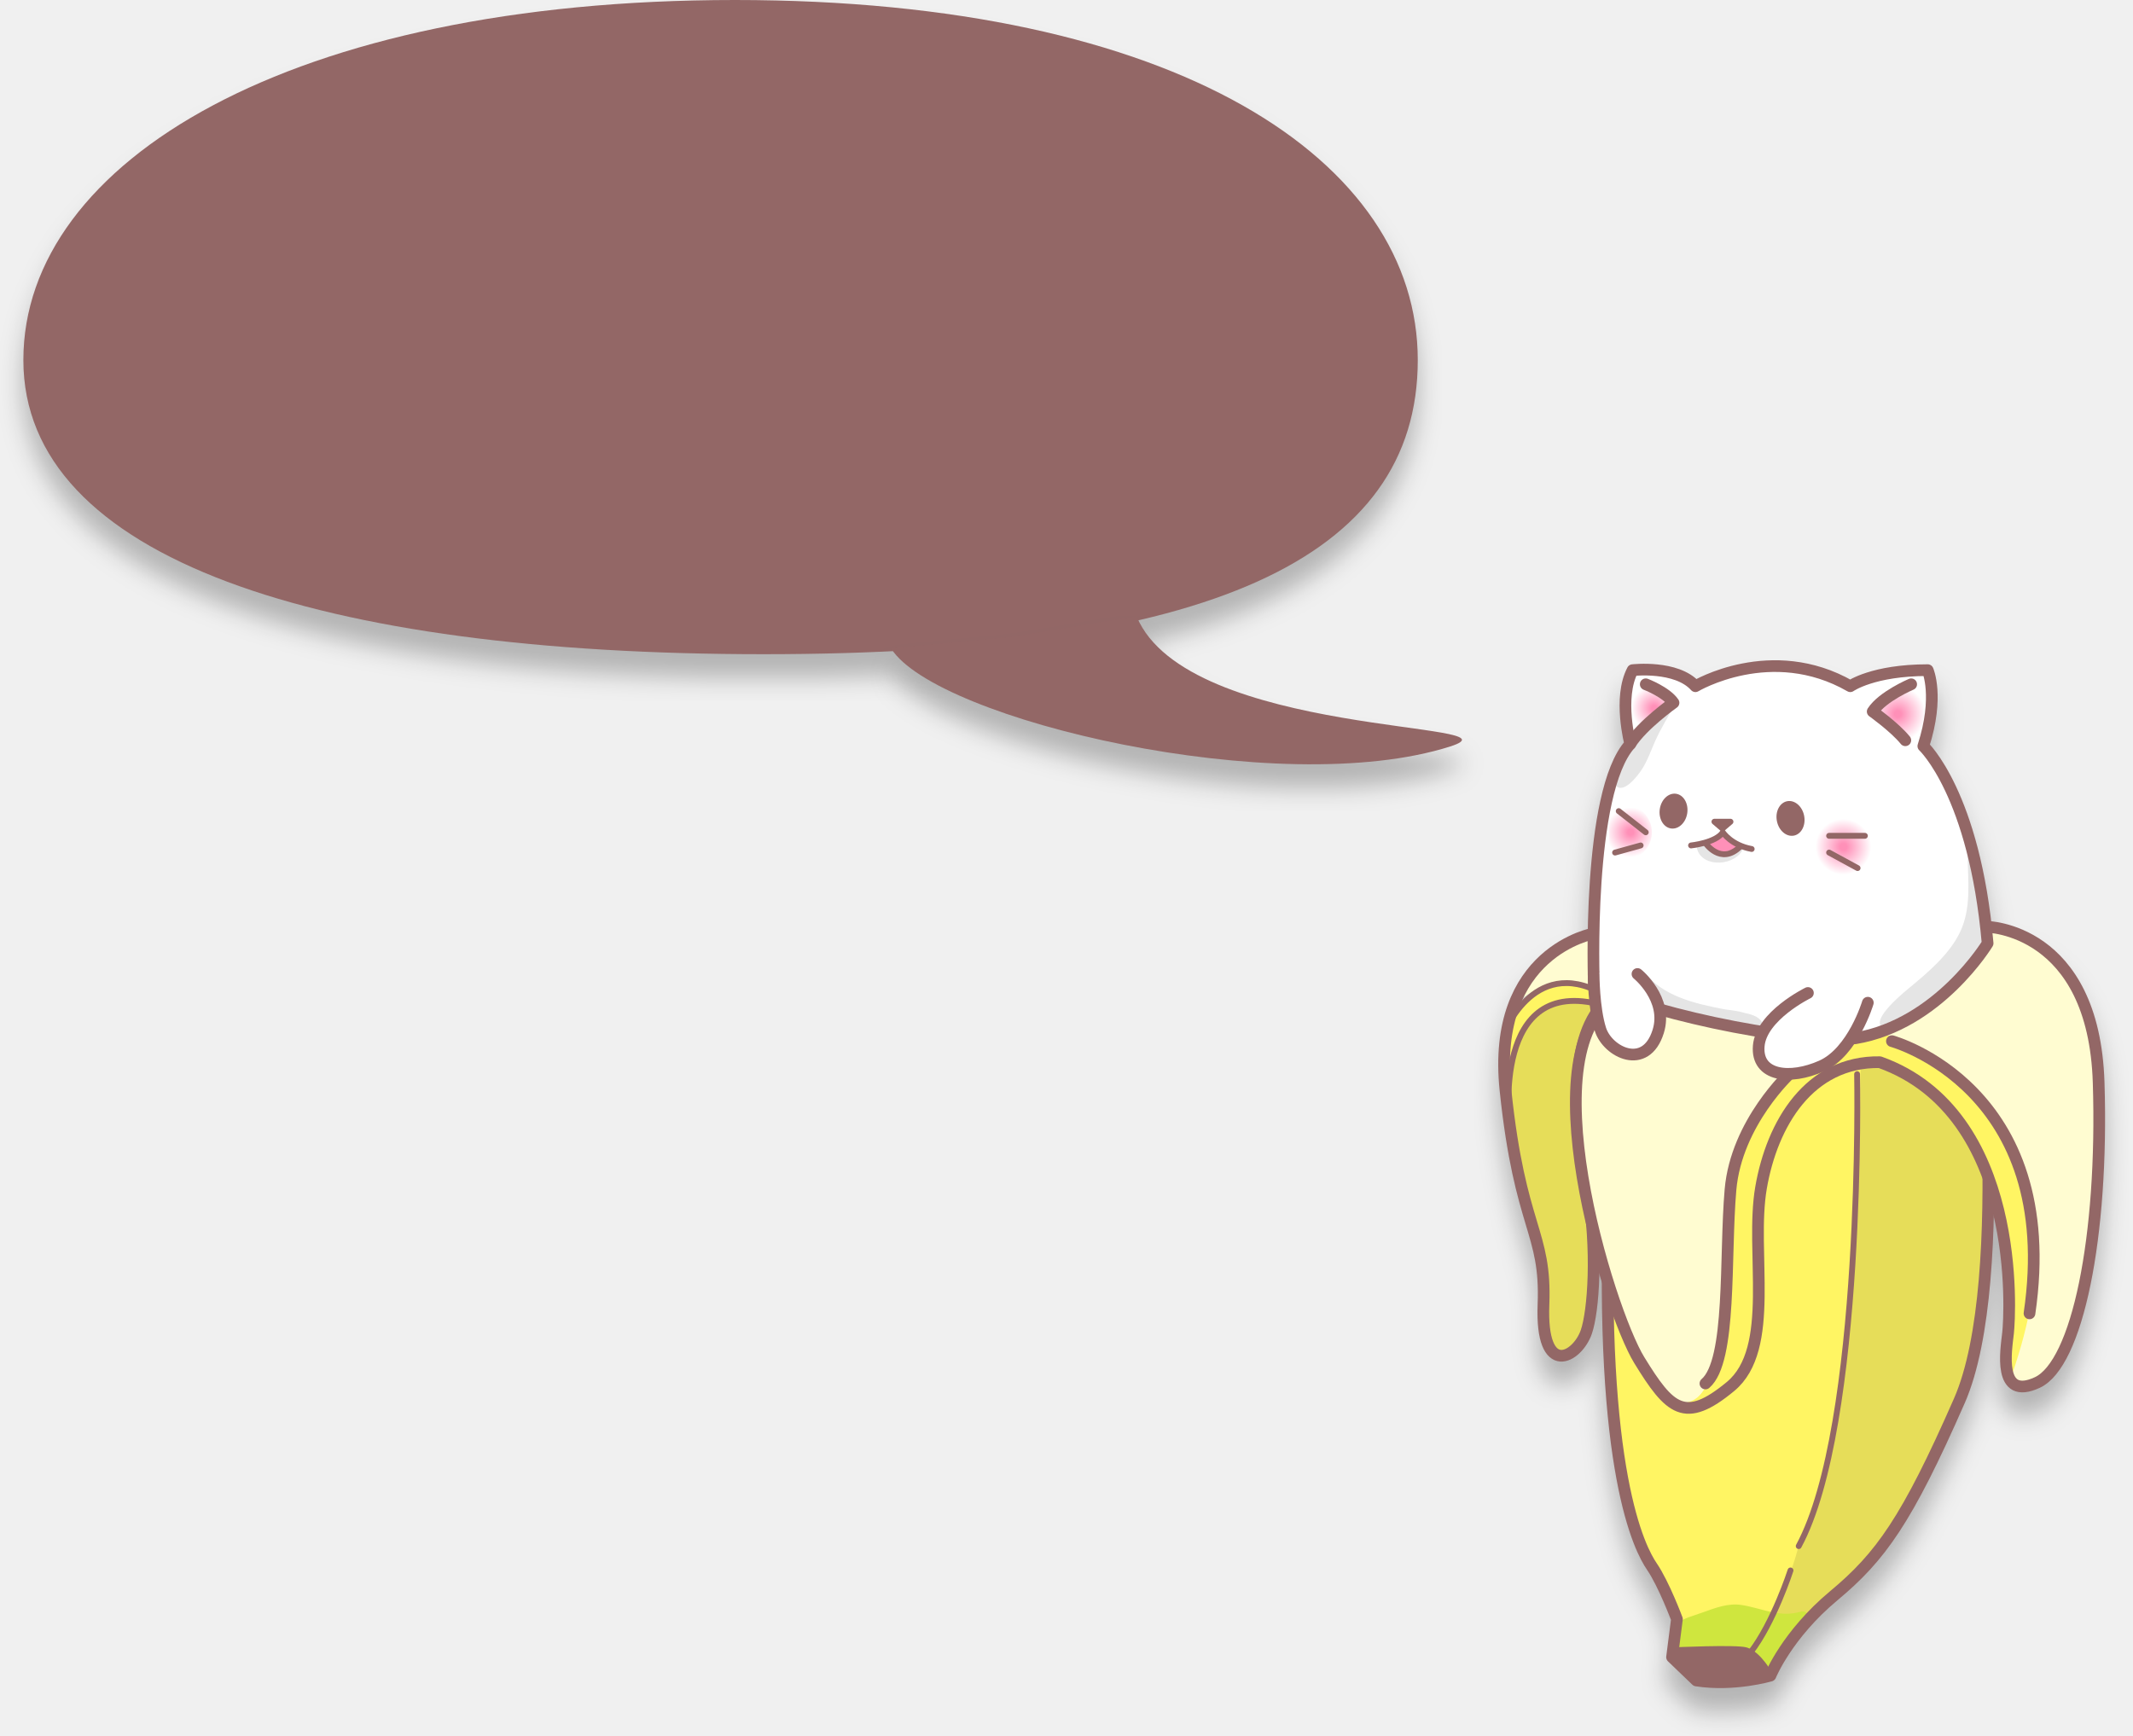
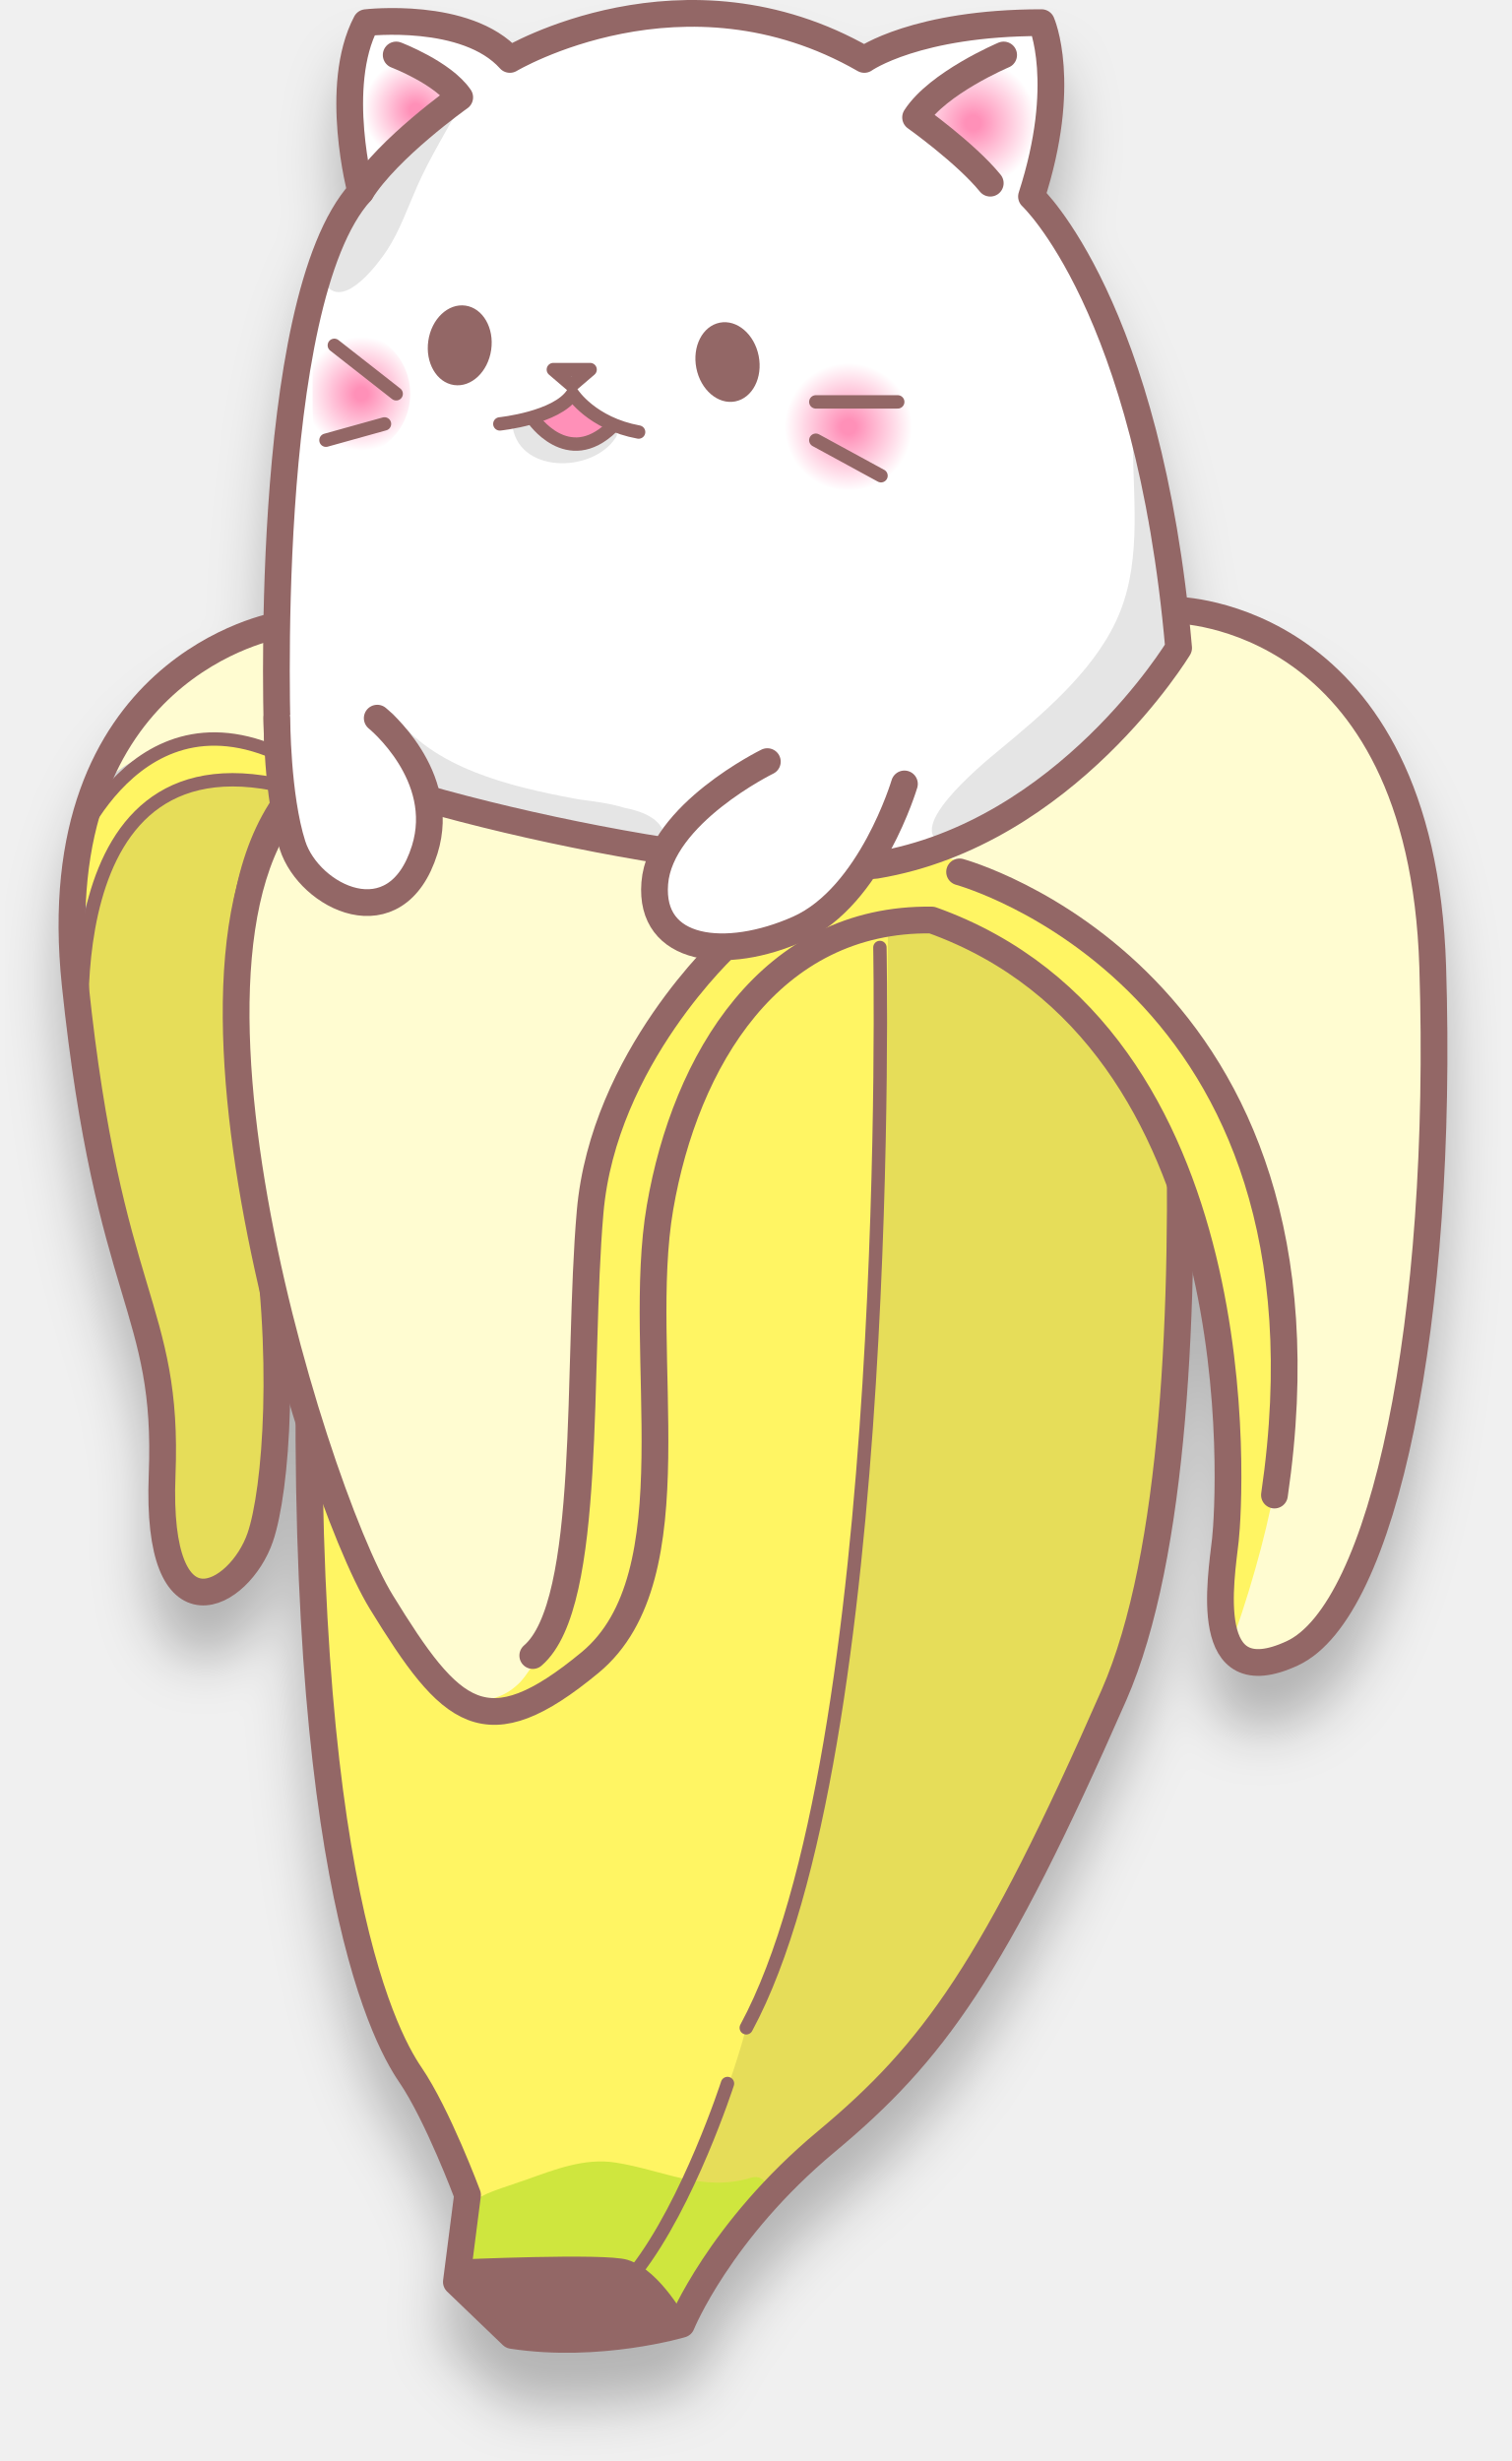
- <svg xmlns="http://www.w3.org/2000/svg" width="365" height="297" viewBox="0 0 365 297" fill="none">
+ <svg xmlns="http://www.w3.org/2000/svg" width="113" height="184" viewBox="0 0 113 184" fill="none">
  <g filter="url(#filter0_d)">
-     <path d="M242.608 61.623C242.608 95.656 206.59 111.962 130.668 111.962C54.746 111.962 4 95.656 4 61.623C4 27.589 49.836 0 125.759 0C201.681 0 242.608 27.589 242.608 61.623Z" fill="#936766" />
-   </g>
-   <g filter="url(#filter1_d)">
-     <path d="M248.184 127.747C219.013 137.079 160.151 123.199 152.5 111L173.5 109L194.5 105.5C203.172 126.318 261.586 123.459 248.184 127.747Z" fill="#936766" />
-   </g>
-   <g filter="url(#filter2_d)">
-     <path d="M317.497 177.694C317.497 177.694 320.455 255.819 298.135 283.446L302.955 286.777C302.955 286.777 306.143 278.168 313.788 273.11C324.622 265.944 333.663 241.798 333.663 241.798C333.663 241.798 342.711 227.605 340.5 192.274C338.719 169.767 338.097 164.29 338.097 164.29C338.097 164.29 332.545 173.739 317.497 177.694Z" fill="#E6DD59" />
-     <path d="M280.747 171.3C280.747 171.3 299.991 178.437 318.39 177.525C318.39 177.525 319.137 243.608 307.796 264.61C307.796 264.61 304.315 278.112 298.135 283.446L286.122 283.611L286.955 277.111C286.955 277.111 280.281 265.428 278.559 257.461C276.837 249.494 270.372 194.82 280.747 171.3Z" fill="#FFF563" />
-     <path d="M308.19 275.813C304.501 276.93 301.596 275.247 298.025 274.688C295.71 274.325 293.496 275.201 291.358 275.964C289.465 276.639 288.127 276.945 287.3 277.705C286.895 277.802 286.522 278.098 286.456 278.611C286.409 278.974 286.383 279.326 286.372 279.672C286.298 280.165 286.268 280.741 286.29 281.444C286.303 281.861 286.53 282.129 286.819 282.276C287.227 283.163 287.932 283.897 289.093 284.392C290.231 284.877 291.593 284.777 292.792 284.772C295.445 284.762 297.595 285.439 300.037 286.412C305.411 288.554 305.797 279.466 308.961 277.641C309.937 277.078 309.285 275.482 308.19 275.813Z" fill="#CFE63E" />
-     <path d="M338.096 164.291C338.096 164.291 344.481 218.795 335.282 239.749C326.282 260.249 321.789 266.444 313.789 273.111C305.789 279.778 302.956 286.778 302.956 286.778C302.956 286.778 296.786 288.611 290.288 287.611L286.123 283.611L286.956 277.111C286.956 277.111 284.723 271.111 282.673 268.111C280.623 265.111 273.622 251.921 275.372 204.432C276.622 176.866 281.955 169.944 281.955 169.944C281.955 169.944 308.955 187.777 338.096 164.291Z" stroke="#936766" stroke-width="2" stroke-miterlimit="10" stroke-linecap="round" stroke-linejoin="round" />
-     <path d="M286.272 282.439C286.272 282.439 297.205 281.944 298.789 282.443C301.02 283.146 302.956 286.777 302.956 286.777L291.139 287.909L286.272 282.439Z" fill="#936766" stroke="#936766" stroke-miterlimit="10" stroke-linecap="round" stroke-linejoin="round" />
-     <path d="M317.789 183.838C317.789 183.838 318.971 243.944 307.797 264.611" stroke="#936766" stroke-miterlimit="10" stroke-linecap="round" stroke-linejoin="round" />
-     <path d="M306.393 268.777C306.393 268.777 303.504 277.72 299.552 282.799" stroke="#936766" stroke-miterlimit="10" stroke-linecap="round" stroke-linejoin="round" />
-     <path d="M272.798 172.559L273.267 173.59C273.267 173.59 267.973 178.822 270.881 198.383C273.789 217.944 272.622 232.286 268.122 232.032C263.622 231.778 264.144 223.585 264.151 222.266C264.158 220.947 262.001 212.07 260.22 202.627C258.439 193.184 255.717 179.342 263.361 173.192C268.923 168.717 272.798 172.559 272.798 172.559Z" fill="#E6DD59" />
-     <path d="M257.379 185.279L258.254 174.597C258.254 174.597 264.473 164.12 272.797 169.367L273.004 171.732C273.005 171.732 259.97 167.945 257.379 185.279Z" fill="#FFF563" />
-     <path d="M258.866 172.559C258.866 172.559 263.73 161.079 272.759 159.761L272.798 169.366C272.798 169.366 263.777 166.174 258.866 172.559Z" fill="#FFFCD1" />
-     <path d="M272.759 159.761C272.759 159.761 255.122 162.778 257.622 186.611C260.122 210.444 264.622 210.611 264.122 223.278C263.622 235.945 269.928 232.382 271.455 227.945C272.66 224.445 273.455 214.112 271.622 203.112C269.789 192.112 267.788 177.444 275.372 170.777L272.759 159.761Z" stroke="#936766" stroke-width="2" stroke-miterlimit="10" stroke-linecap="round" stroke-linejoin="round" />
-     <path d="M258.31 192.275C258.31 192.275 255.182 166.753 274.152 172.015" stroke="#936766" stroke-miterlimit="10" stroke-linecap="round" stroke-linejoin="round" />
-     <path d="M257.379 176.866C257.379 176.866 262.787 162.611 275.371 170.777" stroke="#936766" stroke-miterlimit="10" stroke-linecap="round" stroke-linejoin="round" />
-     <path d="M275.898 169.12C275.898 169.12 265.731 177.419 271.343 204.433C276.955 231.447 283.055 237.294 284.694 238.713C286.333 240.132 292.285 243.551 294.787 228.582C297.289 213.613 295.225 199.669 299.114 193.548C303.003 187.427 312.638 177.788 312.638 177.788C312.638 177.788 284.175 174.794 275.898 169.12Z" fill="#FFFCD1" />
-     <path d="M320.948 176.866C320.948 176.866 360.785 188.252 343.453 234.765C343.453 234.765 346.562 240.914 352.009 233.263C357.456 225.612 362.458 186.657 357.707 175.134C352.956 163.611 348.073 159.785 339.931 158.615C339.931 158.615 331.789 171.278 320.456 174.612L320.948 176.866Z" fill="#FFFCD1" />
-     <path d="M288.762 240.952C288.762 240.952 294.861 236.774 295.248 225.442C295.635 214.11 294.403 192.174 306.393 183.62C318.383 175.066 321.635 175.119 329.29 180.706C336.945 186.293 356.931 198.989 344.276 235.301C344.276 235.301 343.432 233.44 343.621 228.113C343.81 222.786 343.038 197.975 334.273 190.726C325.508 183.477 321.589 180.94 317.871 182.12C314.153 183.3 301.866 191.687 301.348 201.484C300.83 211.281 305.401 239.457 288.762 240.952Z" fill="#FFF563" />
-     <path d="M339.931 158.615C339.931 158.615 358.289 158.778 359.122 185.279C359.955 211.78 355.455 233.446 348.622 236.613C341.789 239.78 343.289 231.113 343.622 228.113C343.955 225.113 346.134 190.524 321.669 181.787C309.622 181.613 303.241 192.279 301.348 203.279C299.455 214.279 303.955 230.816 296.122 237.298C288.289 243.78 285.734 241.279 280.511 232.779C275.288 224.279 261.039 178.508 276.997 170.477C276.997 170.477 325.073 186.951 339.931 158.615Z" stroke="#936766" stroke-width="2" stroke-miterlimit="10" stroke-linecap="round" stroke-linejoin="round" />
-     <path d="M306.393 183.62C306.393 183.62 297.122 192.113 296.122 203.613C295.122 215.113 296.343 232.907 291.834 236.78" stroke="#936766" stroke-width="2" stroke-miterlimit="10" stroke-linecap="round" stroke-linejoin="round" />
-     <path d="M323.747 178.188C323.747 178.188 352.955 186.113 347.289 224.78" stroke="#936766" stroke-width="2" stroke-miterlimit="10" stroke-linecap="round" stroke-linejoin="round" />
-     <path d="M280.01 114.642C280.01 114.642 276.699 118.944 278.973 126.694C278.973 126.694 273.613 136.953 273.14 149.698C272.667 162.443 271.78 175.431 275.014 178.188C278.248 180.945 281.857 180.259 282.674 178.761C283.491 177.263 284.106 172.78 284.106 172.78L301.768 176.697C301.768 176.697 299.777 181.11 302.685 182.715C305.593 184.32 310.998 184.102 315.435 179.711C318.373 176.695 320.949 176.868 320.949 176.868C320.949 176.868 330.497 174.944 340.122 161.444C340.122 161.444 339.497 139.944 329.122 127.694C329.122 127.694 331.747 118.569 329.872 114.694C329.872 114.694 318.997 114.319 316.622 117.444C316.622 117.444 307.852 110.278 290.737 117.111C290.737 117.111 286.772 113.84 280.01 114.642Z" fill="white" />
-     <path d="M339.148 159.867C339.01 158.305 339.021 156.749 339.206 155.193C339.227 155.013 339.199 154.865 339.146 154.736C339.193 154.184 339.197 153.619 339.123 153.026C339.036 152.336 338.402 152.033 337.869 152.095C337.87 150.178 337.723 148.247 337.707 146.359C337.701 145.714 336.701 145.714 336.707 146.359C336.746 150.776 337.377 155.358 335.425 159.486C333.603 163.339 329.84 166.489 326.62 169.154C325.577 170.017 318.885 175.478 322.991 176.174C323.158 176.202 323.297 176.153 323.403 176.068C323.538 176.093 323.675 176.101 323.806 176.072C325.218 175.764 326.564 174.474 327.738 173.204C328.607 172.761 329.485 172.335 330.25 171.727C331.763 170.525 333.242 169.29 334.497 167.814C334.691 167.586 334.754 167.334 334.739 167.093C335.708 166.31 336.626 165.466 337.403 164.445C337.44 164.397 337.466 164.349 337.491 164.301C338.217 163.912 338.827 163.114 339.118 162.468C339.487 161.652 339.223 160.717 339.148 159.867Z" fill="#E5E5E5" />
-     <path d="M316.201 173.569C314.715 175.068 313.658 176.898 312.08 178.33C309.158 180.981 305.532 182.58 301.671 181.462C301.05 181.282 300.787 182.247 301.405 182.426C302.271 182.676 303.092 182.802 303.883 182.832C303.559 183.419 303.824 184.349 304.705 184.36C306.651 184.384 308.339 183.736 309.87 182.734C309.957 182.741 310.041 182.758 310.137 182.742C313.1 182.242 314.962 179.448 316.485 177.116C316.674 176.826 316.685 176.544 316.592 176.304C317.302 175.575 318.014 174.892 318.745 174.318C318.867 174.223 318.951 174.118 319.007 174.01C319.17 173.984 319.313 173.879 319.353 173.661C319.911 170.671 317.308 172.452 316.201 173.569Z" fill="#E5E5E5" />
-     <path d="M301.744 175.565C301.438 174.124 299.926 173.645 298.63 173.382C297.578 173.051 296.42 172.927 295.394 172.78C295.251 172.759 295.11 172.732 294.967 172.71C290.006 171.782 284.421 170.415 281.47 166.442C281.09 165.931 280.221 166.428 280.607 166.947C281.437 168.065 282.649 169.093 283.962 169.947C283.042 170.081 282.77 171.601 283.856 171.908C286.689 172.71 289.503 173.666 292.369 174.343C294.142 174.762 298.191 174.365 299.342 176.032C299.457 176.198 299.598 176.308 299.749 176.38C299.801 176.566 299.951 176.713 300.206 176.694C300.82 176.649 301.939 176.488 301.744 175.565Z" fill="#E5E5E5" />
-     <path d="M285.69 120.108C285.468 120.525 285.24 120.94 285.012 121.354C284.9 121.355 284.785 121.397 284.684 121.507C283.808 122.469 282.845 123.394 281.884 124.324C281.878 124.328 281.872 124.328 281.866 124.332C280.029 125.6 278.008 127.648 277.04 129.863C276.11 131.29 275.339 133.034 276.434 134.381C277.813 136.079 280.351 132.597 280.918 131.737C281.9 130.247 282.497 128.485 283.219 126.863C284.179 124.709 285.447 122.694 286.552 120.613C286.856 120.043 285.993 119.538 285.69 120.108Z" fill="#E5E5E5" />
-     <path d="M297.441 144.996C297.307 144.9 297.132 144.877 296.953 145.012C295.708 145.949 292.652 146.264 291.937 144.477C291.787 144.102 291.346 144.07 291.102 144.248C290.803 144.01 290.252 144.128 290.288 144.61C290.571 148.443 296.304 148.438 298.053 145.696C298.334 145.257 297.83 144.857 297.441 144.996Z" fill="#E5E5E5" />
-     <path d="M315.435 149.698C318.07 149.698 320.206 147.562 320.206 144.927C320.206 142.292 318.07 140.156 315.435 140.156C312.8 140.156 310.664 142.292 310.664 144.927C310.664 147.562 312.8 149.698 315.435 149.698Z" fill="url(#paint0_radial)" />
-     <path d="M286.875 120.111C284.44 118.34 284.347 117.209 281.458 117.209C281.083 117.209 279.309 118.548 279.309 121.184C279.309 123.819 280.225 126.451 282.104 124.603C283.792 122.944 286.875 120.111 286.875 120.111Z" fill="url(#paint1_radial)" />
-     <path d="M329.289 121.902C329.289 119.267 329.452 117.208 326.817 117.208C324.182 117.208 321.705 119.86 320.205 121.509C320.205 121.509 324.205 124.693 326.038 126.693C327.819 128.636 329.289 124.537 329.289 121.902Z" fill="url(#paint2_radial)" />
-     <path d="M282.672 142.444C282.672 139.809 280.536 137.673 277.901 137.673C275.266 137.673 275.372 139.809 275.372 142.444C275.372 145.079 275.267 147.215 277.901 147.215C280.535 147.215 282.672 145.079 282.672 142.444Z" fill="url(#paint3_radial)" />
-     <path d="M291.834 144.193L294.747 142.527L297.74 144.694C297.74 144.694 294.547 147.379 291.834 144.193Z" fill="#FF90B8" />
-     <path d="M285.942 141.788C287.24 141.977 288.486 140.801 288.724 139.161C288.963 137.522 288.104 136.039 286.806 135.85C285.508 135.662 284.262 136.838 284.024 138.477C283.785 140.117 284.644 141.599 285.942 141.788Z" fill="#936766" />
-     <path d="M306.974 143.012C308.261 142.759 309.045 141.235 308.725 139.61C308.405 137.984 307.103 136.871 305.816 137.125C304.529 137.378 303.745 138.901 304.065 140.527C304.385 142.153 305.687 143.265 306.974 143.012Z" fill="#936766" />
-     <path d="M312.997 143.048H319.122" stroke="#936766" stroke-miterlimit="10" stroke-linecap="round" stroke-linejoin="round" />
-     <path d="M312.997 145.913L317.872 148.569" stroke="#936766" stroke-miterlimit="10" stroke-linecap="round" stroke-linejoin="round" />
-     <path d="M281.622 142.444L276.997 138.819" stroke="#936766" stroke-miterlimit="10" stroke-linecap="round" stroke-linejoin="round" />
-     <path d="M280.747 144.694L276.372 145.913" stroke="#936766" stroke-miterlimit="10" stroke-linecap="round" stroke-linejoin="round" />
-     <path d="M294.747 141.808L293.372 140.632H296.122L294.747 141.808Z" stroke="#936766" stroke-miterlimit="10" stroke-linecap="round" stroke-linejoin="round" />
-     <path d="M289.372 144.694C289.372 144.694 293.622 144.256 294.81 142.444C294.81 142.444 296.248 144.663 299.748 145.303" stroke="#936766" stroke-miterlimit="10" stroke-linecap="round" stroke-linejoin="round" />
-     <path d="M291.834 144.276C291.834 144.276 294.42 148.133 297.74 144.934" stroke="#936766" stroke-miterlimit="10" />
-     <path d="M290.122 117.444C290.122 117.444 303.122 109.694 316.622 117.444C316.622 117.444 320.497 114.694 329.872 114.694C329.872 114.694 331.872 119.194 329.122 127.694C329.122 127.694 337.872 135.819 340.122 161.444C340.122 161.444 331.747 175.319 317.497 177.694C306.497 178.819 278.872 172.569 272.747 168.444C272.747 168.444 271.473 135.584 278.973 127.334C278.973 127.334 276.872 119.444 279.372 114.694C279.372 114.694 286.872 113.819 290.122 117.444Z" stroke="#936766" stroke-width="2" stroke-miterlimit="10" stroke-linecap="round" stroke-linejoin="round" />
-     <path d="M281.622 117.111C281.622 117.111 285.122 118.444 286.372 120.278C286.372 120.278 281.018 124.069 278.973 127.334" stroke="#936766" stroke-width="2" stroke-miterlimit="10" stroke-linecap="round" stroke-linejoin="round" />
-     <path d="M327.04 117.111C327.04 117.111 322.123 119.194 320.457 121.778C320.457 121.778 324.207 124.445 326.04 126.695" stroke="#936766" stroke-width="2" stroke-miterlimit="10" stroke-linecap="round" stroke-linejoin="round" />
-     <path d="M309.373 169.944C309.373 169.944 303.3 173.696 302.273 175.673C301.246 177.65 299.966 182.998 305.232 183.752C310.498 184.506 315.467 180.027 316.061 178.944C316.655 177.861 319.249 174.403 319.624 171.611C319.623 171.611 315.123 167.382 309.373 169.944Z" fill="white" />
-     <path d="M309.372 169.944C309.372 169.944 301.372 173.861 300.955 179.027C300.538 184.193 306.288 184.86 311.705 182.444C317.122 180.028 319.622 171.611 319.622 171.611" stroke="#936766" stroke-width="2" stroke-miterlimit="10" stroke-linecap="round" stroke-linejoin="round" />
-     <path d="M279.935 166.694C279.935 166.694 283.961 168.284 283.983 171.882C284.005 175.48 283.297 181.028 279.023 180.486C274.749 179.944 271.56 173.507 273.122 166.694C273.122 166.694 276.685 164.819 279.935 166.694Z" fill="white" />
-     <path d="M280.205 166.694C280.205 166.694 285.489 170.971 283.754 176.527C281.621 183.36 275.109 180.068 273.871 176.194C272.699 172.527 272.699 166.694 272.699 166.694" stroke="#936766" stroke-width="2" stroke-miterlimit="10" stroke-linecap="round" stroke-linejoin="round" />
+     <path d="M65.497 64.695C65.497 64.695 68.455 142.819 46.135 170.446L50.955 173.777C50.955 173.777 54.143 165.168 61.788 160.11C72.622 152.944 81.663 128.798 81.663 128.798C81.663 128.798 90.711 114.605 88.5 79.275C86.719 56.767 86.097 51.291 86.097 51.291C86.097 51.291 80.545 60.739 65.497 64.695Z" fill="#E6DD59" />
+     <path d="M28.747 58.3C28.747 58.3 47.991 65.438 66.39 64.525C66.39 64.525 67.137 130.608 55.796 151.61C55.796 151.61 52.315 165.112 46.135 170.446L34.122 170.611L34.955 164.111C34.955 164.111 28.281 152.428 26.559 144.461C24.837 136.494 18.372 81.82 28.747 58.3Z" fill="#FFF563" />
+     <path d="M56.19 162.813C52.501 163.93 49.596 162.247 46.025 161.688C43.71 161.325 41.496 162.201 39.358 162.964C37.465 163.639 36.127 163.945 35.3 164.705C34.895 164.802 34.522 165.098 34.456 165.611C34.409 165.974 34.383 166.326 34.372 166.672C34.298 167.165 34.268 167.741 34.29 168.444C34.303 168.861 34.53 169.129 34.819 169.276C35.227 170.163 35.932 170.897 37.093 171.392C38.231 171.877 39.593 171.777 40.792 171.772C43.445 171.762 45.595 172.439 48.037 173.412C53.411 175.554 53.797 166.466 56.961 164.641C57.937 164.078 57.285 162.482 56.19 162.813Z" fill="#CFE63E" />
+     <path d="M86.096 51.291C86.096 51.291 92.481 105.795 83.282 126.749C74.282 147.249 69.789 153.444 61.789 160.111C53.789 166.778 50.956 173.778 50.956 173.778C50.956 173.778 44.786 175.611 38.288 174.611L34.123 170.611L34.956 164.111C34.956 164.111 32.723 158.111 30.673 155.111C28.623 152.111 21.622 138.921 23.372 91.432C24.622 63.866 29.955 56.944 29.955 56.944C29.955 56.944 56.955 74.777 86.096 51.291Z" stroke="#936766" stroke-width="2" stroke-miterlimit="10" stroke-linecap="round" stroke-linejoin="round" />
+     <path d="M34.272 169.439C34.272 169.439 45.205 168.944 46.789 169.443C49.02 170.146 50.956 173.777 50.956 173.777L39.139 174.909L34.272 169.439Z" fill="#936766" stroke="#936766" stroke-miterlimit="10" stroke-linecap="round" stroke-linejoin="round" />
+     <path d="M65.789 70.838C65.789 70.838 66.971 130.944 55.797 151.611" stroke="#936766" stroke-miterlimit="10" stroke-linecap="round" stroke-linejoin="round" />
+     <path d="M54.393 155.777C54.393 155.777 51.504 164.72 47.552 169.799" stroke="#936766" stroke-miterlimit="10" stroke-linecap="round" stroke-linejoin="round" />
+     <path d="M20.798 59.559L21.267 60.59C21.267 60.59 15.973 65.823 18.881 85.383C21.789 104.944 20.622 119.286 16.122 119.032C11.622 118.778 12.144 110.585 12.151 109.266C12.158 107.947 10.001 99.07 8.22 89.627C6.439 80.184 3.717 66.343 11.361 60.193C16.923 55.718 20.798 59.559 20.798 59.559Z" fill="#E6DD59" />
+     <path d="M5.379 72.279L6.254 61.597C6.254 61.597 12.473 51.12 20.797 56.367L21.004 58.733C21.005 58.733 7.97 54.946 5.379 72.279Z" fill="#FFF563" />
+     <path d="M6.866 59.559C6.866 59.559 11.73 48.08 20.759 46.761L20.799 56.367C20.799 56.367 11.777 53.175 6.866 59.559Z" fill="#FFFCD1" />
+     <path d="M20.759 46.761C20.759 46.761 3.122 49.779 5.622 73.612C8.122 97.445 12.622 97.612 12.122 110.278C11.622 122.945 17.928 119.382 19.455 114.945C20.66 111.445 21.455 101.112 19.622 90.112C17.789 79.112 15.788 64.445 23.372 57.778L20.759 46.761Z" stroke="#936766" stroke-width="2" stroke-miterlimit="10" stroke-linecap="round" stroke-linejoin="round" />
+     <path d="M6.31 79.275C6.31 79.275 3.182 53.754 22.152 59.016" stroke="#936766" stroke-miterlimit="10" stroke-linecap="round" stroke-linejoin="round" />
+     <path d="M5.379 63.867C5.379 63.867 10.787 49.611 23.371 57.778" stroke="#936766" stroke-miterlimit="10" stroke-linecap="round" stroke-linejoin="round" />
+     <path d="M23.898 56.12C23.898 56.12 13.731 64.419 19.343 91.433C24.955 118.447 31.055 124.294 32.694 125.713C34.333 127.132 40.285 130.551 42.787 115.582C45.289 100.613 43.225 86.669 47.114 80.549C51.003 74.427 60.638 64.788 60.638 64.788C60.638 64.788 32.175 61.794 23.898 56.12Z" fill="#FFFCD1" />
+     <path d="M68.948 63.867C68.948 63.867 108.785 75.252 91.453 121.765C91.453 121.765 94.562 127.914 100.009 120.263C105.456 112.612 110.458 73.657 105.707 62.135C100.956 50.611 96.073 46.785 87.931 45.615C87.931 45.615 79.789 58.279 68.456 61.612L68.948 63.867Z" fill="#FFFCD1" />
+     <path d="M36.762 127.952C36.762 127.952 42.861 123.774 43.248 112.442C43.635 101.11 42.403 79.174 54.393 70.621C66.383 62.066 69.635 62.12 77.29 67.707C84.945 73.293 104.931 85.99 92.276 122.301C92.276 122.301 91.432 120.44 91.621 115.113C91.81 109.786 91.038 84.975 82.273 77.726C73.508 70.477 69.589 67.941 65.871 69.121C62.153 70.3 49.866 78.688 49.348 88.484C48.83 98.281 53.401 126.457 36.762 127.952Z" fill="#FFF563" />
+     <path d="M87.931 45.615C87.931 45.615 106.289 45.779 107.122 72.279C107.955 98.781 103.455 120.446 96.622 123.613C89.789 126.78 91.289 118.113 91.622 115.113C91.955 112.113 94.134 77.525 69.669 68.787C57.622 68.614 51.241 79.279 49.348 90.279C47.455 101.279 51.955 117.816 44.122 124.298C36.289 130.78 33.734 128.279 28.511 119.779C23.288 111.279 9.039 65.508 24.997 57.477C24.997 57.477 73.073 73.951 87.931 45.615Z" stroke="#936766" stroke-width="2" stroke-miterlimit="10" stroke-linecap="round" stroke-linejoin="round" />
+     <path d="M54.393 70.621C54.393 70.621 45.122 79.114 44.122 90.614C43.122 102.113 44.343 119.907 39.834 123.78" stroke="#936766" stroke-width="2" stroke-miterlimit="10" stroke-linecap="round" stroke-linejoin="round" />
+     <path d="M71.747 65.189C71.747 65.189 100.955 73.114 95.289 111.78" stroke="#936766" stroke-width="2" stroke-miterlimit="10" stroke-linecap="round" stroke-linejoin="round" />
+     <path d="M28.01 1.642C28.01 1.642 24.699 5.944 26.973 13.694C26.973 13.694 21.613 23.953 21.14 36.699C20.667 49.444 19.78 62.431 23.014 65.189C26.248 67.945 29.857 67.26 30.674 65.761C31.491 64.263 32.106 59.781 32.106 59.781L49.768 63.697C49.768 63.697 47.777 68.111 50.685 69.716C53.593 71.32 58.998 71.103 63.435 66.712C66.373 63.696 68.949 63.868 68.949 63.868C68.949 63.868 78.497 61.944 88.122 48.444C88.122 48.444 87.497 26.945 77.122 14.694C77.122 14.694 79.747 5.569 77.872 1.694C77.872 1.694 66.997 1.319 64.622 4.444C64.622 4.444 55.852 -2.722 38.737 4.111C38.737 4.111 34.772 0.84 28.01 1.642Z" fill="white" />
+     <path d="M87.147 46.867C87.01 45.305 87.02 43.749 87.206 42.193C87.227 42.013 87.198 41.865 87.145 41.736C87.192 41.184 87.197 40.619 87.123 40.026C87.035 39.336 86.401 39.033 85.868 39.095C85.87 37.178 85.722 35.247 85.707 33.359C85.701 32.714 84.701 32.714 84.707 33.359C84.746 37.776 85.376 42.358 83.424 46.486C81.603 50.339 77.84 53.489 74.62 56.154C73.576 57.017 66.885 62.478 70.99 63.174C71.157 63.202 71.296 63.153 71.403 63.068C71.537 63.093 71.674 63.101 71.805 63.072C73.218 62.764 74.564 61.474 75.737 60.204C76.606 59.761 77.484 59.335 78.249 58.727C79.763 57.525 81.242 56.29 82.496 54.814C82.691 54.586 82.754 54.334 82.739 54.093C83.707 53.31 84.626 52.466 85.403 51.445C85.439 51.397 85.466 51.349 85.49 51.301C86.216 50.912 86.826 50.114 87.118 49.468C87.487 48.652 87.222 47.717 87.147 46.867Z" fill="#E5E5E5" />
+     <path d="M64.201 60.569C62.715 62.068 61.658 63.898 60.08 65.33C57.158 67.981 53.532 69.58 49.671 68.462C49.05 68.282 48.787 69.247 49.405 69.426C50.271 69.676 51.092 69.802 51.883 69.832C51.559 70.419 51.824 71.349 52.705 71.36C54.651 71.384 56.339 70.736 57.87 69.734C57.957 69.741 58.041 69.758 58.137 69.742C61.1 69.242 62.962 66.448 64.485 64.116C64.674 63.826 64.685 63.544 64.592 63.304C65.302 62.575 66.014 61.892 66.745 61.318C66.867 61.223 66.951 61.118 67.007 61.01C67.17 60.984 67.313 60.879 67.353 60.661C67.911 57.671 65.308 59.452 64.201 60.569Z" fill="#E5E5E5" />
+     <path d="M49.744 62.565C49.438 61.124 47.926 60.645 46.63 60.382C45.578 60.051 44.42 59.927 43.394 59.78C43.251 59.759 43.11 59.732 42.967 59.71C38.006 58.782 32.421 57.415 29.47 53.442C29.09 52.931 28.221 53.428 28.607 53.947C29.437 55.065 30.649 56.093 31.962 56.947C31.042 57.081 30.77 58.601 31.856 58.908C34.689 59.71 37.503 60.666 40.369 61.343C42.142 61.762 46.191 61.365 47.342 63.032C47.457 63.198 47.598 63.308 47.749 63.38C47.801 63.566 47.951 63.713 48.206 63.694C48.82 63.649 49.939 63.488 49.744 62.565Z" fill="#E5E5E5" />
+     <path d="M33.69 7.108C33.468 7.525 33.24 7.94 33.012 8.354C32.9 8.355 32.785 8.397 32.684 8.507C31.808 9.469 30.845 10.394 29.884 11.324C29.878 11.328 29.872 11.328 29.866 11.332C28.029 12.6 26.008 14.648 25.04 16.863C24.11 18.29 23.339 20.034 24.434 21.381C25.813 23.079 28.351 19.597 28.918 18.737C29.9 17.247 30.497 15.485 31.219 13.863C32.179 11.709 33.447 9.694 34.552 7.613C34.856 7.043 33.993 6.538 33.69 7.108Z" fill="#E5E5E5" />
+     <path d="M45.441 31.996C45.307 31.9 45.132 31.877 44.953 32.012C43.708 32.949 40.652 33.264 39.937 31.477C39.787 31.102 39.346 31.07 39.102 31.248C38.803 31.01 38.252 31.128 38.288 31.61C38.571 35.443 44.304 35.438 46.053 32.696C46.334 32.257 45.83 31.857 45.441 31.996Z" fill="#E5E5E5" />
+     <path d="M63.435 36.698C66.07 36.698 68.206 34.562 68.206 31.927C68.206 29.293 66.07 27.156 63.435 27.156C60.8 27.156 58.664 29.293 58.664 31.927C58.664 34.562 60.8 36.698 63.435 36.698Z" fill="url(#paint0_radial)" />
+     <path d="M34.875 7.111C32.44 5.34 32.347 4.209 29.458 4.209C29.083 4.209 27.309 5.548 27.309 8.184C27.309 10.819 28.225 13.451 30.104 11.603C31.792 9.944 34.875 7.111 34.875 7.111Z" fill="url(#paint1_radial)" />
+     <path d="M77.289 8.902C77.289 6.267 77.452 4.208 74.817 4.208C72.182 4.208 69.705 6.86 68.205 8.509C68.205 8.509 72.205 11.693 74.038 13.693C75.819 15.636 77.289 11.537 77.289 8.902Z" fill="url(#paint2_radial)" />
+     <path d="M30.672 29.445C30.672 26.809 28.536 24.674 25.901 24.674C23.266 24.674 23.372 26.809 23.372 29.445C23.372 32.08 23.267 34.215 25.901 34.215C28.535 34.215 30.672 32.08 30.672 29.445Z" fill="url(#paint3_radial)" />
+     <path d="M39.834 31.194L42.748 29.527L45.74 31.695C45.74 31.695 42.547 34.38 39.834 31.194Z" fill="#FF90B8" />
+     <path d="M33.942 28.788C35.24 28.977 36.486 27.801 36.724 26.161C36.963 24.522 36.104 23.039 34.806 22.85C33.508 22.662 32.262 23.838 32.024 25.477C31.785 27.117 32.644 28.599 33.942 28.788Z" fill="#936766" />
+     <path d="M54.974 30.012C56.261 29.759 57.045 28.235 56.725 26.61C56.405 24.984 55.103 23.872 53.816 24.125C52.529 24.378 51.745 25.901 52.065 27.527C52.385 29.153 53.687 30.265 54.974 30.012Z" fill="#936766" />
+     <path d="M60.997 30.048H67.122" stroke="#936766" stroke-miterlimit="10" stroke-linecap="round" stroke-linejoin="round" />
+     <path d="M60.997 32.913L65.872 35.569" stroke="#936766" stroke-miterlimit="10" stroke-linecap="round" stroke-linejoin="round" />
+     <path d="M29.622 29.444L24.997 25.819" stroke="#936766" stroke-miterlimit="10" stroke-linecap="round" stroke-linejoin="round" />
+     <path d="M28.747 31.694L24.372 32.913" stroke="#936766" stroke-miterlimit="10" stroke-linecap="round" stroke-linejoin="round" />
+     <path d="M42.747 28.808L41.372 27.632H44.122L42.747 28.808Z" stroke="#936766" stroke-miterlimit="10" stroke-linecap="round" stroke-linejoin="round" />
+     <path d="M37.372 31.694C37.372 31.694 41.622 31.256 42.81 29.444C42.81 29.444 44.248 31.663 47.748 32.303" stroke="#936766" stroke-miterlimit="10" stroke-linecap="round" stroke-linejoin="round" />
+     <path d="M39.834 31.276C39.834 31.276 42.42 35.133 45.74 31.934" stroke="#936766" stroke-miterlimit="10" />
+     <path d="M38.123 4.444C38.123 4.444 51.123 -3.306 64.623 4.444C64.623 4.444 68.498 1.694 77.873 1.694C77.873 1.694 79.873 6.194 77.123 14.694C77.123 14.694 85.873 22.819 88.123 48.444C88.123 48.444 79.748 62.319 65.498 64.694C54.498 65.819 26.872 59.569 20.747 55.444C20.747 55.444 19.474 22.584 26.974 14.334C26.974 14.334 24.872 6.444 27.372 1.694C27.372 1.694 34.873 0.819 38.123 4.444Z" stroke="#936766" stroke-width="2" stroke-miterlimit="10" stroke-linecap="round" stroke-linejoin="round" />
+     <path d="M29.622 4.111C29.622 4.111 33.122 5.444 34.372 7.278C34.372 7.278 29.018 11.069 26.973 14.335" stroke="#936766" stroke-width="2" stroke-miterlimit="10" stroke-linecap="round" stroke-linejoin="round" />
+     <path d="M75.04 4.111C75.04 4.111 70.123 6.194 68.457 8.778C68.457 8.778 72.207 11.445 74.04 13.695" stroke="#936766" stroke-width="2" stroke-miterlimit="10" stroke-linecap="round" stroke-linejoin="round" />
+     <path d="M57.373 56.944C57.373 56.944 51.3 60.696 50.273 62.673C49.245 64.65 47.965 69.998 53.231 70.752C58.498 71.506 63.467 67.027 64.061 65.944C64.654 64.861 67.249 61.403 67.624 58.611C67.623 58.611 63.123 54.382 57.373 56.944Z" fill="white" />
+     <path d="M57.373 56.944C57.373 56.944 49.373 60.861 48.956 66.028C48.538 71.194 54.288 71.861 59.706 69.445C65.123 67.028 67.623 58.611 67.623 58.611" stroke="#936766" stroke-width="2" stroke-miterlimit="10" stroke-linecap="round" stroke-linejoin="round" />
+     <path d="M27.936 53.694C27.936 53.694 31.962 55.284 31.983 58.882C32.005 62.48 31.297 68.028 27.023 67.486C22.75 66.944 19.561 60.507 21.122 53.694C21.122 53.694 24.686 51.819 27.936 53.694Z" fill="white" />
+     <path d="M28.206 53.694C28.206 53.694 33.489 57.971 31.755 63.527C29.622 70.36 23.11 67.068 21.872 63.194C20.7 59.527 20.7 53.694 20.7 53.694" stroke="#936766" stroke-width="2" stroke-miterlimit="10" stroke-linecap="round" stroke-linejoin="round" />
  </g>
  <defs>
-     <filter id="filter0_d" x="0" y="0" width="246.608" height="119.962" filterUnits="userSpaceOnUse" color-interpolation-filters="sRGB">
+     <filter id="filter0_d" x="0.38" y="0" width="111.841" height="183.91" filterUnits="userSpaceOnUse" color-interpolation-filters="sRGB">
      <feFlood flood-opacity="0" result="BackgroundImageFix" />
      <feColorMatrix in="SourceAlpha" type="matrix" values="0 0 0 0 0 0 0 0 0 0 0 0 0 0 0 0 0 0 127 0" />
      <feOffset dy="4" />
      <feGaussianBlur stdDeviation="2" />
      <feColorMatrix type="matrix" values="0 0 0 0 0 0 0 0 0 0 0 0 0 0 0 0 0 0 0.25 0" />
      <feBlend mode="normal" in2="BackgroundImageFix" result="effect1_dropShadow" />
      <feBlend mode="normal" in="SourceGraphic" in2="effect1_dropShadow" result="shape" />
    </filter>
-     <filter id="filter1_d" x="148.5" y="105.5" width="105.672" height="33.305" filterUnits="userSpaceOnUse" color-interpolation-filters="sRGB">
-       <feFlood flood-opacity="0" result="BackgroundImageFix" />
-       <feColorMatrix in="SourceAlpha" type="matrix" values="0 0 0 0 0 0 0 0 0 0 0 0 0 0 0 0 0 0 127 0" />
-       <feOffset dy="4" />
-       <feGaussianBlur stdDeviation="2" />
-       <feColorMatrix type="matrix" values="0 0 0 0 0 0 0 0 0 0 0 0 0 0 0 0 0 0 0.25 0" />
-       <feBlend mode="normal" in2="BackgroundImageFix" result="effect1_dropShadow" />
-       <feBlend mode="normal" in="SourceGraphic" in2="effect1_dropShadow" result="shape" />
-     </filter>
-     <filter id="filter2_d" x="252.38" y="113" width="111.841" height="183.91" filterUnits="userSpaceOnUse" color-interpolation-filters="sRGB">
-       <feFlood flood-opacity="0" result="BackgroundImageFix" />
-       <feColorMatrix in="SourceAlpha" type="matrix" values="0 0 0 0 0 0 0 0 0 0 0 0 0 0 0 0 0 0 127 0" />
-       <feOffset dy="4" />
-       <feGaussianBlur stdDeviation="2" />
-       <feColorMatrix type="matrix" values="0 0 0 0 0 0 0 0 0 0 0 0 0 0 0 0 0 0 0.25 0" />
-       <feBlend mode="normal" in2="BackgroundImageFix" result="effect1_dropShadow" />
-       <feBlend mode="normal" in="SourceGraphic" in2="effect1_dropShadow" result="shape" />
-     </filter>
-     <radialGradient id="paint0_radial" cx="0" cy="0" r="1" gradientUnits="userSpaceOnUse" gradientTransform="translate(315.435 144.927) scale(4.771)">
+     <radialGradient id="paint0_radial" cx="0" cy="0" r="1" gradientUnits="userSpaceOnUse" gradientTransform="translate(63.4348 31.9273) scale(4.771)">
      <stop offset="0.118" stop-color="#FF90B8" />
      <stop offset="1" stop-color="white" />
    </radialGradient>
-     <radialGradient id="paint1_radial" cx="0" cy="0" r="1" gradientUnits="userSpaceOnUse" gradientTransform="translate(283.093 121.215) scale(3.8961)">
+     <radialGradient id="paint1_radial" cx="0" cy="0" r="1" gradientUnits="userSpaceOnUse" gradientTransform="translate(31.093 8.21491) scale(3.8961)">
      <stop offset="0.118" stop-color="#FF90B8" />
      <stop offset="1" stop-color="white" />
    </radialGradient>
-     <radialGradient id="paint2_radial" cx="0" cy="0" r="1" gradientUnits="userSpaceOnUse" gradientTransform="translate(324.748 122.204) scale(4.7747)">
+     <radialGradient id="paint2_radial" cx="0" cy="0" r="1" gradientUnits="userSpaceOnUse" gradientTransform="translate(72.7483 9.20424) scale(4.7747)">
      <stop offset="0.118" stop-color="#FF90B8" />
      <stop offset="1" stop-color="white" />
    </radialGradient>
-     <radialGradient id="paint3_radial" cx="0" cy="0" r="1" gradientUnits="userSpaceOnUse" gradientTransform="translate(279.022 142.444) scale(4.2478)">
+     <radialGradient id="paint3_radial" cx="0" cy="0" r="1" gradientUnits="userSpaceOnUse" gradientTransform="translate(27.0223 29.4445) scale(4.2478)">
      <stop offset="0.118" stop-color="#FF90B8" />
      <stop offset="1" stop-color="white" />
    </radialGradient>
  </defs>
</svg>
